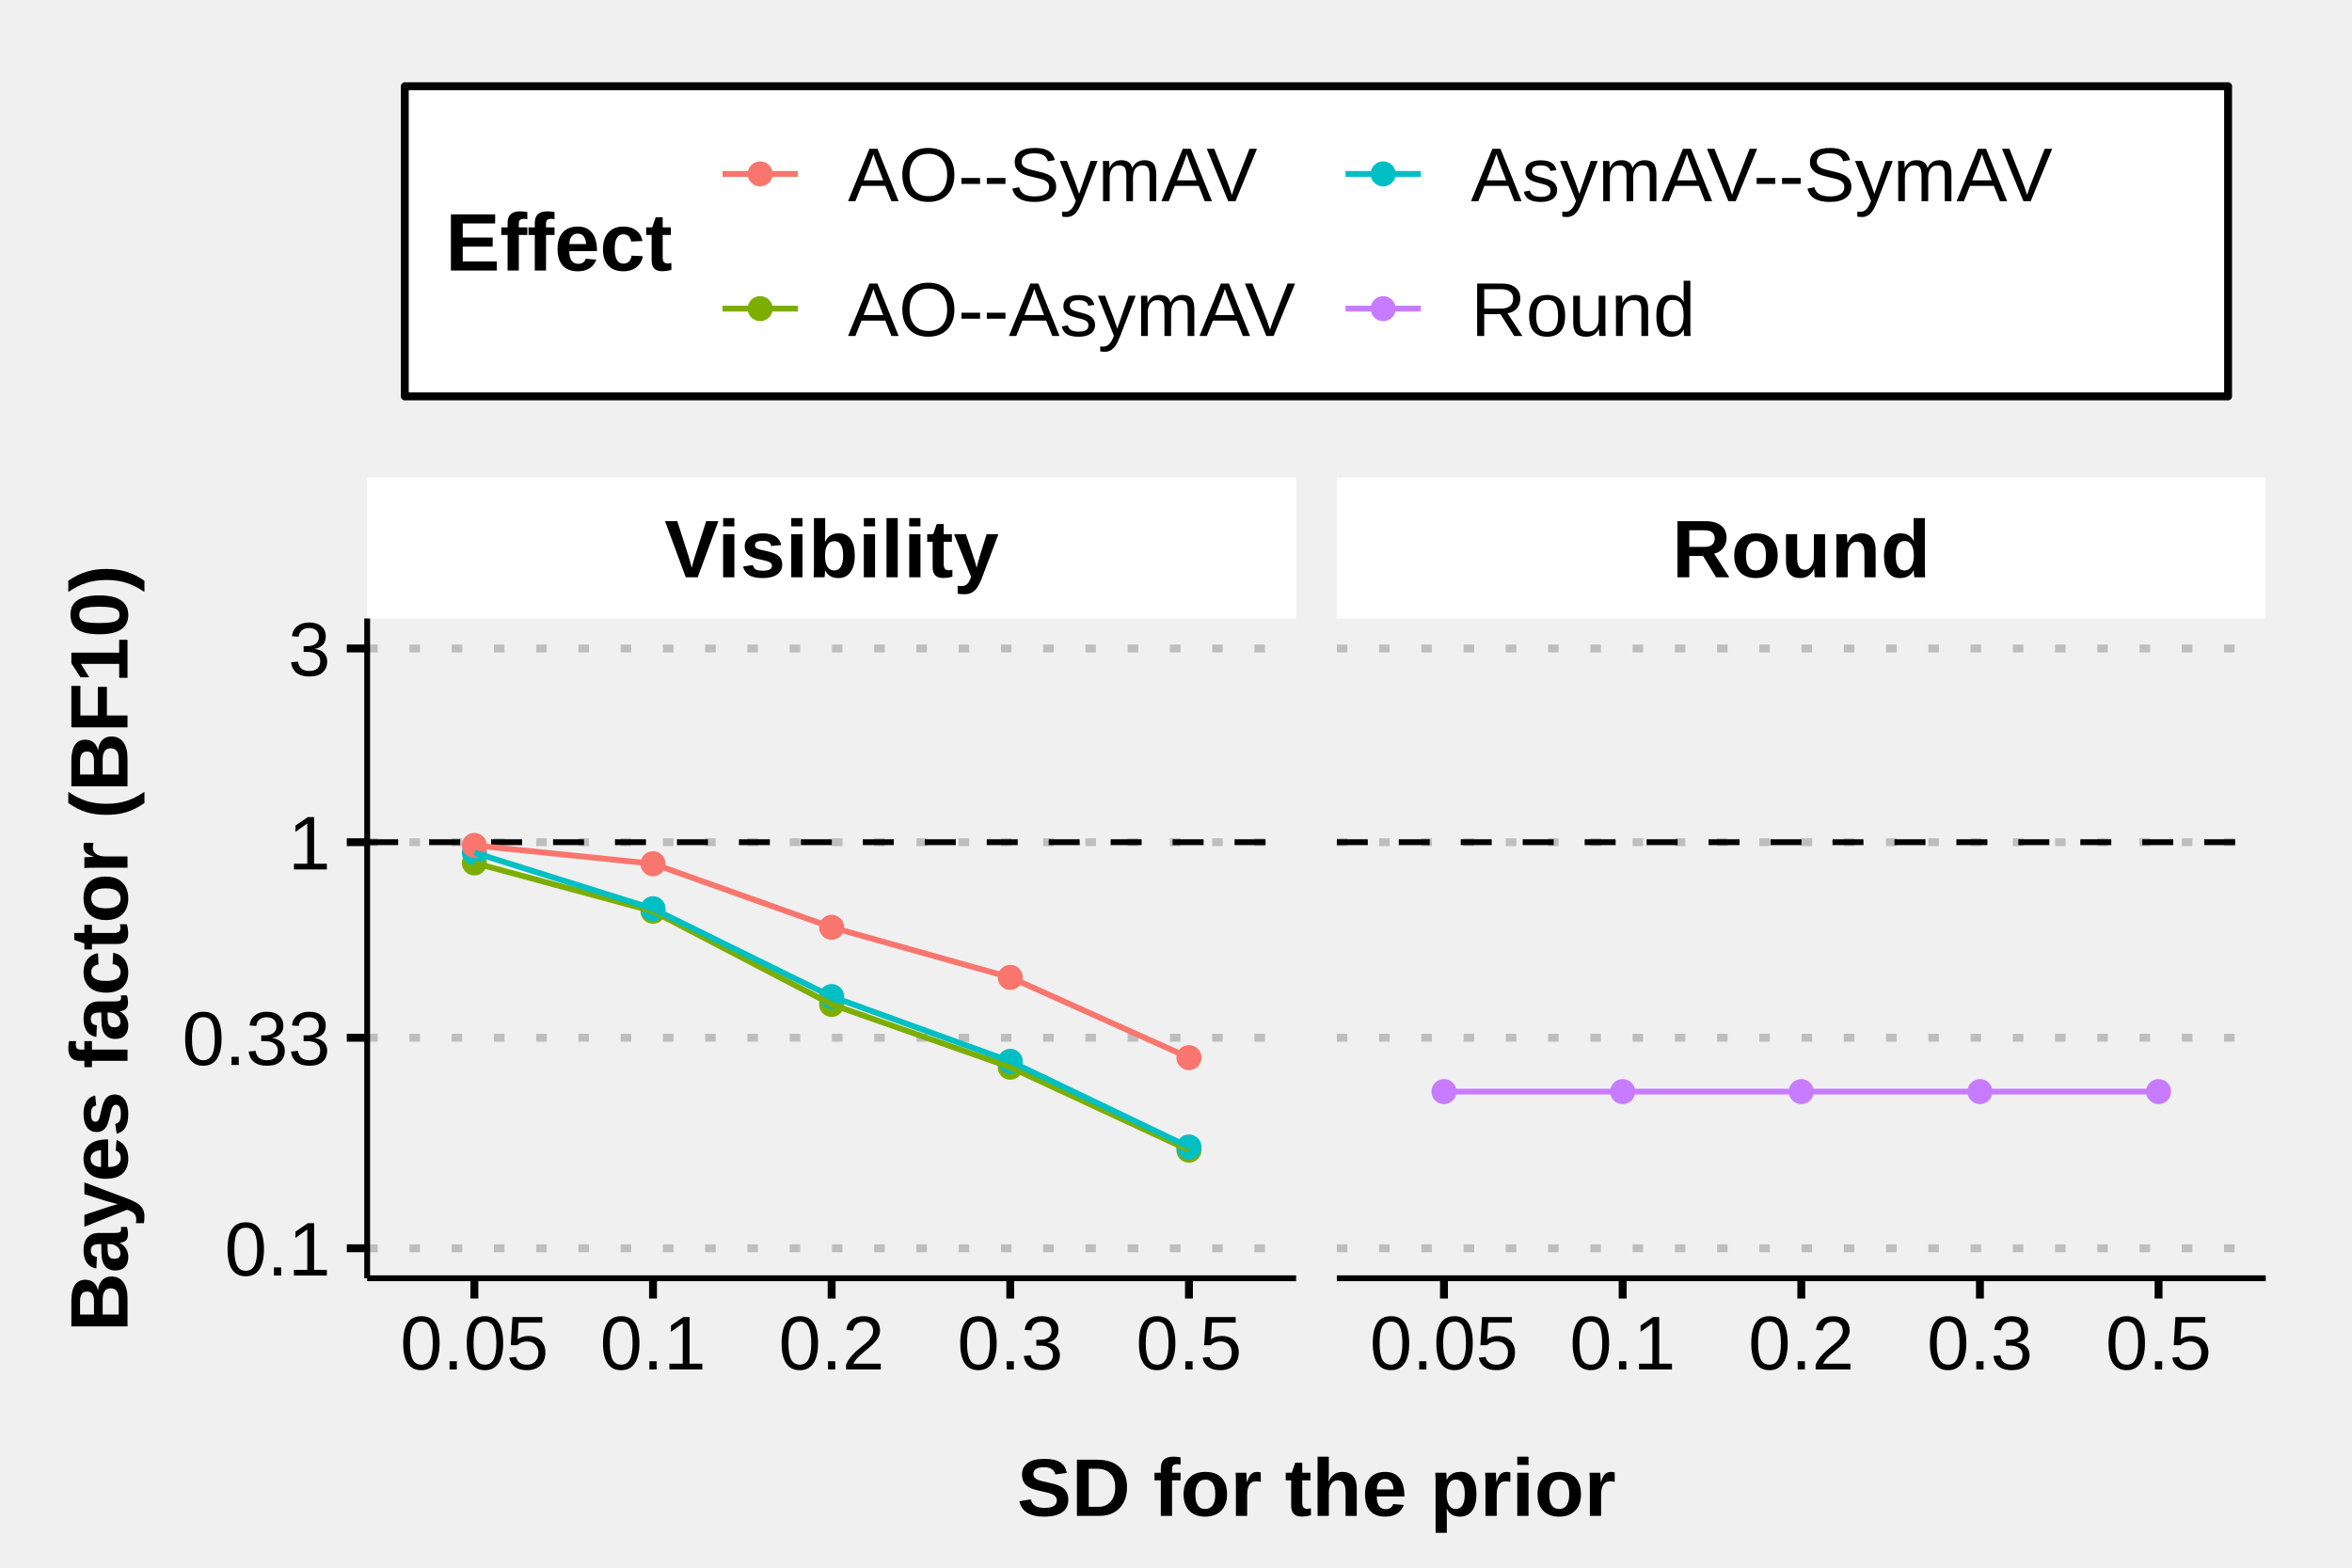
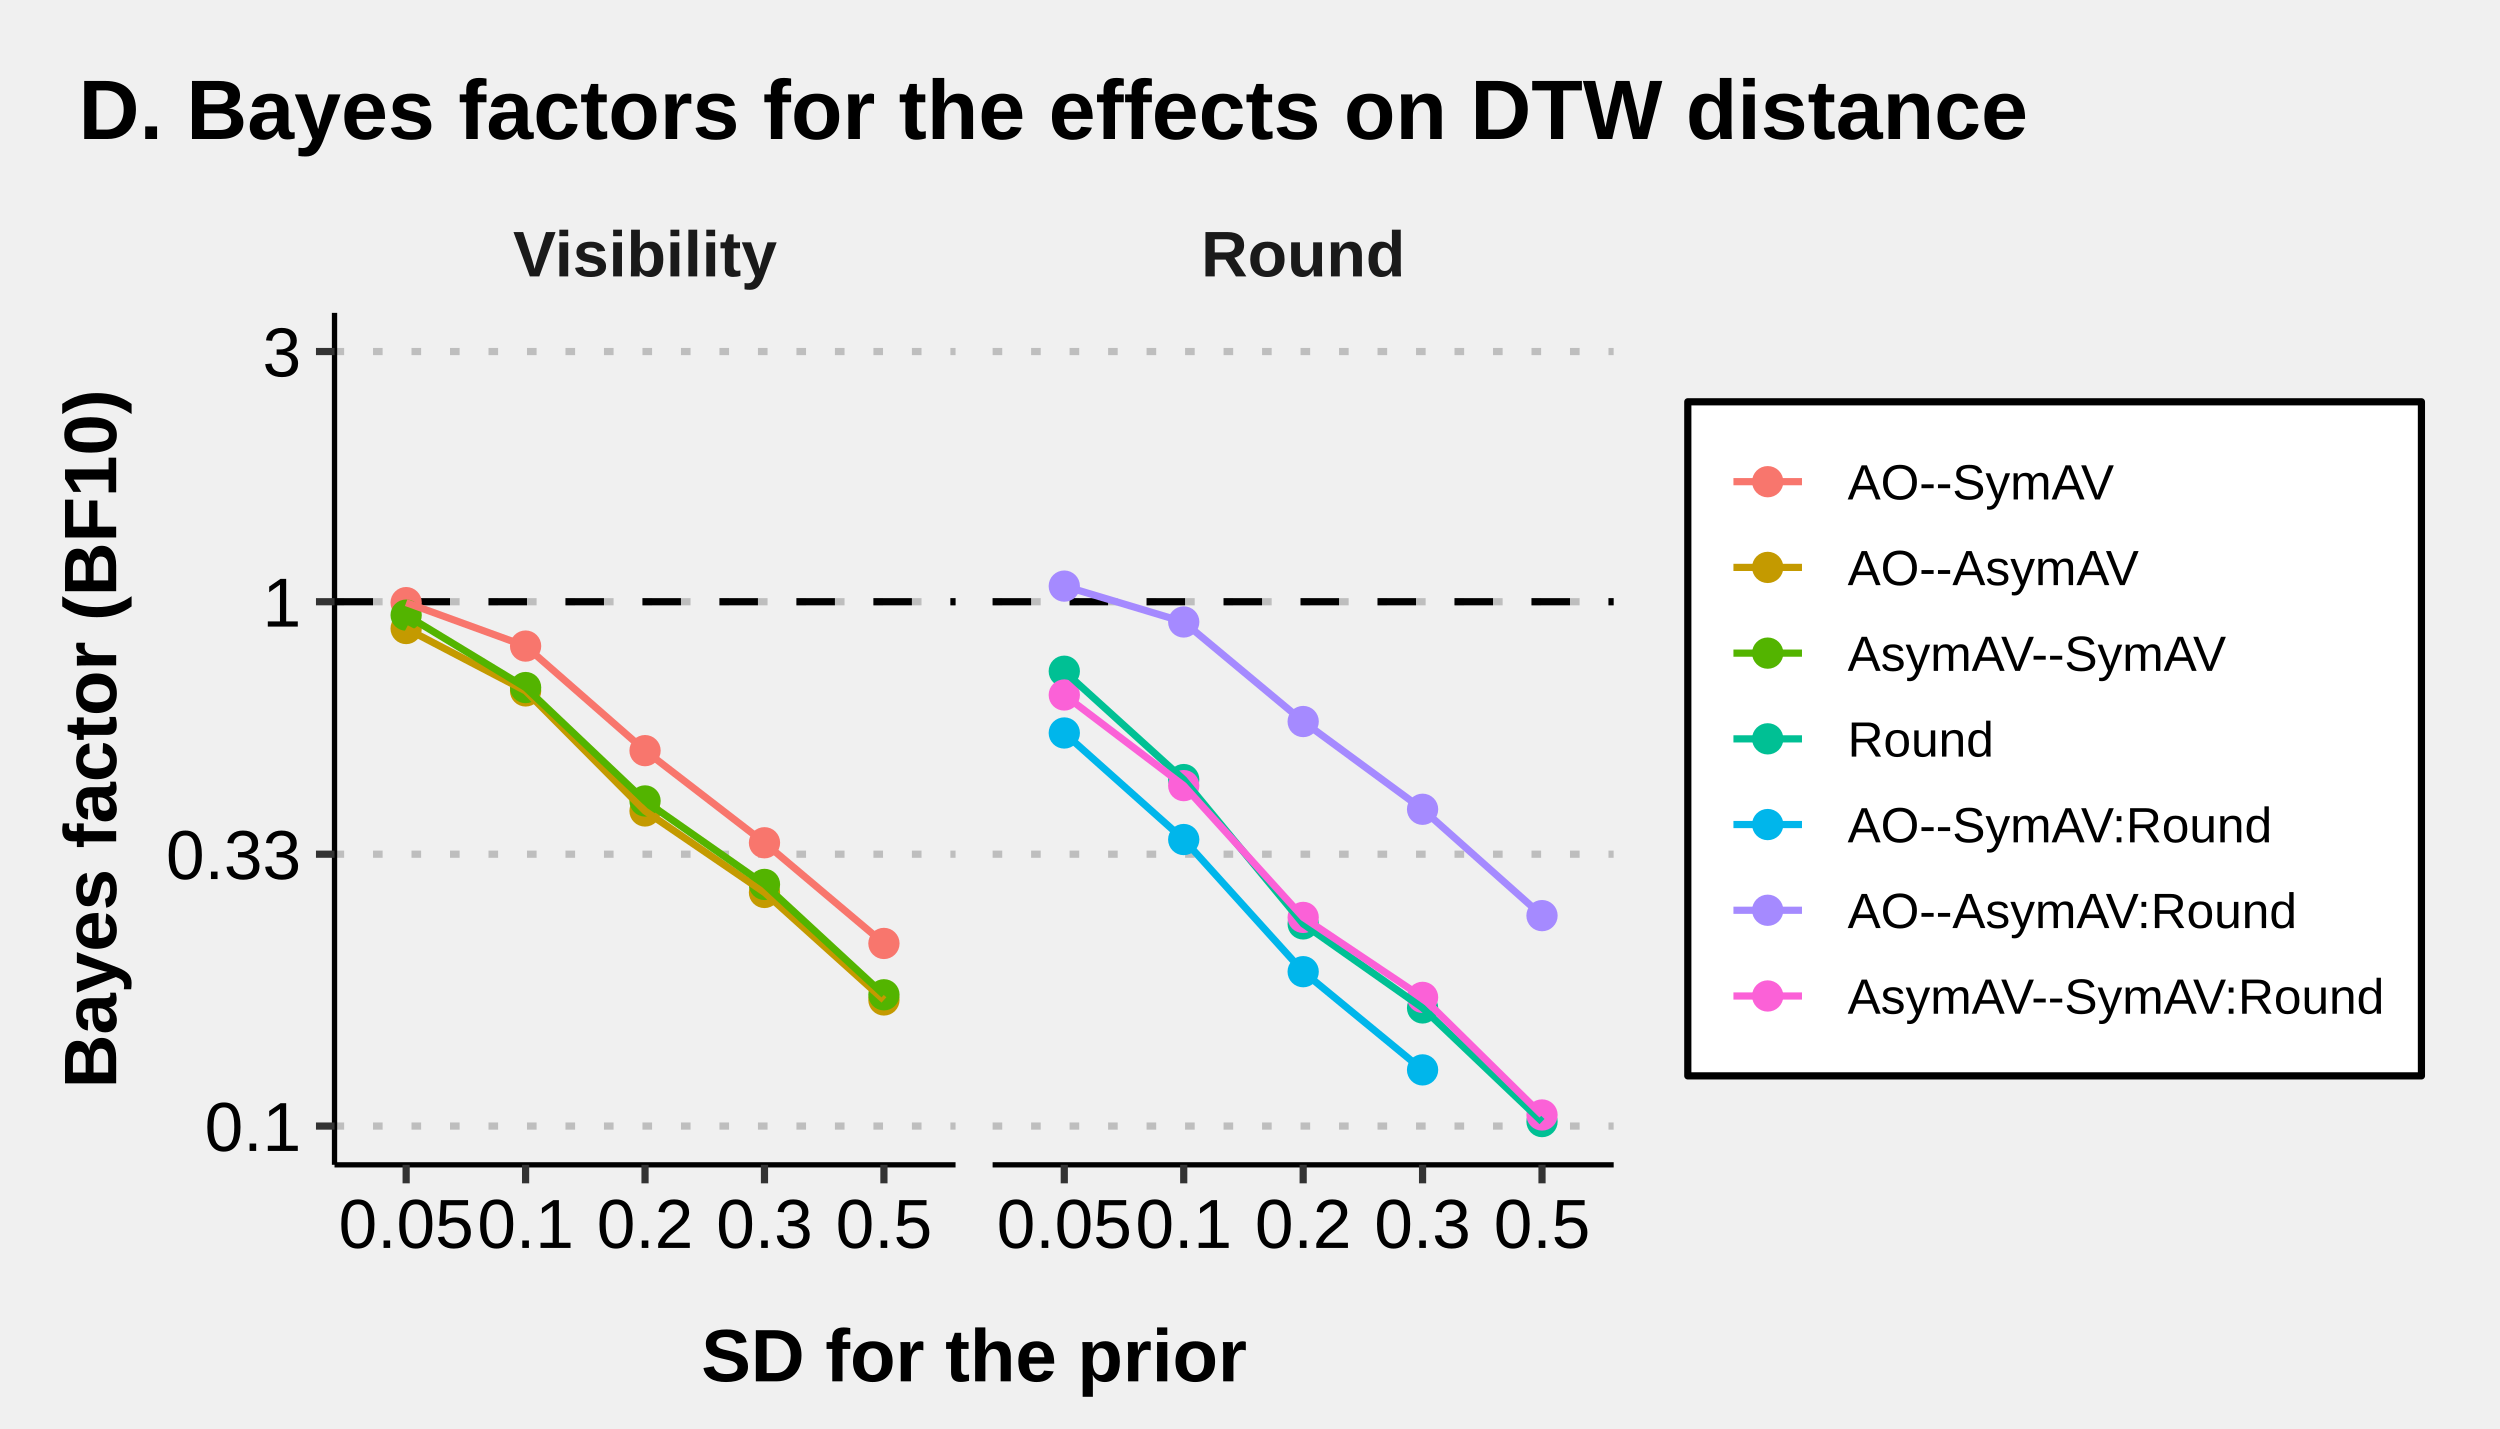
- <svg xmlns="http://www.w3.org/2000/svg" width="432.00pt" height="288.00pt" viewBox="0 0 432.00 288.00">
+ <svg xmlns="http://www.w3.org/2000/svg" width="504.00pt" height="288.00pt" viewBox="0 0 504.00 288.00">
  <g class="svglite">
    <defs>
      <style type="text/css">
    .svglite line, .svglite polyline, .svglite polygon, .svglite path, .svglite rect, .svglite circle {
      fill: none;
      stroke: #000000;
      stroke-linecap: round;
      stroke-linejoin: round;
      stroke-miterlimit: 10.00;
    }
    .svglite text {
      white-space: pre;
    }
    .svglite g.glyphgroup path {
      fill: inherit;
      stroke: none;
    }
  </style>
    </defs>
    <rect width="100%" height="100%" style="stroke: none; fill: none;" />
    <defs>
-       <clipPath id="cpMC4wMHw0MzIuMDB8MC4wMHwyODguMDA=">
-         <rect x="0.00" y="0.00" width="432.00" height="288.00" />
+       <clipPath id="cpMC4wMHw1MDQuMDB8MC4wMHwyODguMDA=">
+         <rect x="0.00" y="0.00" width="504.00" height="288.00" />
      </clipPath>
    </defs>
-     <g clip-path="url(#cpMC4wMHw0MzIuMDB8MC4wMHwyODguMDA=)">
+     <g clip-path="url(#cpMC4wMHw1MDQuMDB8MC4wMHwyODguMDA=)">
</g>
    <defs>
-       <clipPath id="cpNjcuNDR8MjM4LjA2fDExMy42MnwyMzQuODM=">
-         <rect x="67.44" y="113.62" width="170.62" height="121.21" />
+       <clipPath id="cpNjcuNDR8MTkyLjY0fDYzLjA3fDIzNC44Mw==">
+         <rect x="67.44" y="63.07" width="125.20" height="171.76" />
      </clipPath>
    </defs>
-     <g clip-path="url(#cpNjcuNDR8MjM4LjA2fDExMy42MnwyMzQuODM=)">
-       <polyline points="67.44,229.32 238.06,229.32 " style="stroke-width: 1.45; stroke: #BEBEBE; stroke-dasharray: 1.94,5.82; stroke-linecap: butt;" />
-       <polyline points="67.44,190.64 238.06,190.64 " style="stroke-width: 1.45; stroke: #BEBEBE; stroke-dasharray: 1.94,5.82; stroke-linecap: butt;" />
-       <polyline points="67.44,154.72 238.06,154.72 " style="stroke-width: 1.45; stroke: #BEBEBE; stroke-dasharray: 1.94,5.82; stroke-linecap: butt;" />
-       <polyline points="67.44,119.13 238.06,119.13 " style="stroke-width: 1.45; stroke: #BEBEBE; stroke-dasharray: 1.94,5.82; stroke-linecap: butt;" />
-       <line x1="67.44" y1="154.72" x2="238.06" y2="154.72" style="stroke-width: 1.07; stroke-dasharray: 5.69,5.69; stroke-linecap: butt;" />
-       <circle cx="87.13" cy="158.53" r="1.95" style="stroke-width: 0.71; stroke: #7CAE00; fill: #7CAE00;" />
-       <circle cx="87.13" cy="156.64" r="1.95" style="stroke-width: 0.71; stroke: #00BFC4; fill: #00BFC4;" />
-       <circle cx="119.94" cy="167.40" r="1.95" style="stroke-width: 0.71; stroke: #7CAE00; fill: #7CAE00;" />
-       <circle cx="119.94" cy="166.94" r="1.95" style="stroke-width: 0.71; stroke: #00BFC4; fill: #00BFC4;" />
-       <circle cx="152.75" cy="184.52" r="1.95" style="stroke-width: 0.71; stroke: #7CAE00; fill: #7CAE00;" />
-       <circle cx="152.75" cy="183.08" r="1.95" style="stroke-width: 0.71; stroke: #00BFC4; fill: #00BFC4;" />
-       <circle cx="185.56" cy="196.06" r="1.95" style="stroke-width: 0.71; stroke: #7CAE00; fill: #7CAE00;" />
-       <circle cx="185.56" cy="194.98" r="1.95" style="stroke-width: 0.71; stroke: #00BFC4; fill: #00BFC4;" />
-       <circle cx="218.38" cy="211.30" r="1.95" style="stroke-width: 0.71; stroke: #7CAE00; fill: #7CAE00;" />
-       <circle cx="218.38" cy="210.72" r="1.95" style="stroke-width: 0.71; stroke: #00BFC4; fill: #00BFC4;" />
-       <circle cx="87.13" cy="155.31" r="1.95" style="stroke-width: 0.71; stroke: #F8766D; fill: #F8766D;" />
-       <circle cx="119.94" cy="158.68" r="1.95" style="stroke-width: 0.71; stroke: #F8766D; fill: #F8766D;" />
-       <circle cx="152.75" cy="170.36" r="1.95" style="stroke-width: 0.71; stroke: #F8766D; fill: #F8766D;" />
-       <circle cx="185.56" cy="179.56" r="1.95" style="stroke-width: 0.71; stroke: #F8766D; fill: #F8766D;" />
-       <circle cx="218.38" cy="194.30" r="1.95" style="stroke-width: 0.71; stroke: #F8766D; fill: #F8766D;" />
-       <polyline points="87.13,155.31 119.94,158.68 152.75,170.36 185.56,179.56 218.38,194.30 " style="stroke-width: 1.07; stroke: #F8766D; stroke-linecap: butt;" />
-       <polyline points="87.13,158.53 119.94,167.40 152.75,184.52 185.56,196.06 218.38,211.30 " style="stroke-width: 1.07; stroke: #7CAE00; stroke-linecap: butt;" />
-       <polyline points="87.13,156.64 119.94,166.94 152.75,183.08 185.56,194.98 218.38,210.72 " style="stroke-width: 1.07; stroke: #00BFC4; stroke-linecap: butt;" />
+     <g clip-path="url(#cpNjcuNDR8MTkyLjY0fDYzLjA3fDIzNC44Mw==)">
+       <polyline points="67.44,227.02 192.64,227.02 " style="stroke-width: 1.45; stroke: #BEBEBE; stroke-dasharray: 1.94,5.82; stroke-linecap: butt;" />
+       <polyline points="67.44,172.21 192.64,172.21 " style="stroke-width: 1.45; stroke: #BEBEBE; stroke-dasharray: 1.94,5.82; stroke-linecap: butt;" />
+       <polyline points="67.44,121.31 192.64,121.31 " style="stroke-width: 1.45; stroke: #BEBEBE; stroke-dasharray: 1.94,5.82; stroke-linecap: butt;" />
+       <polyline points="67.44,70.87 192.64,70.87 " style="stroke-width: 1.45; stroke: #BEBEBE; stroke-dasharray: 1.94,5.82; stroke-linecap: butt;" />
+       <line x1="67.44" y1="121.31" x2="192.64" y2="121.31" style="stroke-width: 1.45; stroke-dasharray: 7.76,7.76; stroke-linecap: butt;" />
+       <circle cx="81.88" cy="121.49" r="2.67" style="stroke-width: 0.97; stroke: #F8766D; fill: #F8766D;" />
+       <circle cx="105.96" cy="130.25" r="2.67" style="stroke-width: 0.97; stroke: #F8766D; fill: #F8766D;" />
+       <circle cx="130.04" cy="151.33" r="2.67" style="stroke-width: 0.97; stroke: #F8766D; fill: #F8766D;" />
+       <circle cx="154.12" cy="169.90" r="2.67" style="stroke-width: 0.97; stroke: #F8766D; fill: #F8766D;" />
+       <circle cx="178.20" cy="190.20" r="2.67" style="stroke-width: 0.97; stroke: #F8766D; fill: #F8766D;" />
+       <circle cx="81.88" cy="126.71" r="2.67" style="stroke-width: 0.97; stroke: #C49A00; fill: #C49A00;" />
+       <circle cx="105.96" cy="139.29" r="2.67" style="stroke-width: 0.97; stroke: #C49A00; fill: #C49A00;" />
+       <circle cx="130.04" cy="163.49" r="2.67" style="stroke-width: 0.97; stroke: #C49A00; fill: #C49A00;" />
+       <circle cx="154.12" cy="179.92" r="2.67" style="stroke-width: 0.97; stroke: #C49A00; fill: #C49A00;" />
+       <circle cx="178.20" cy="201.59" r="2.67" style="stroke-width: 0.97; stroke: #C49A00; fill: #C49A00;" />
+       <circle cx="81.88" cy="124.01" r="2.67" style="stroke-width: 0.97; stroke: #53B400; fill: #53B400;" />
+       <circle cx="105.96" cy="138.61" r="2.67" style="stroke-width: 0.97; stroke: #53B400; fill: #53B400;" />
+       <circle cx="130.04" cy="161.47" r="2.67" style="stroke-width: 0.97; stroke: #53B400; fill: #53B400;" />
+       <circle cx="154.12" cy="178.30" r="2.67" style="stroke-width: 0.97; stroke: #53B400; fill: #53B400;" />
+       <circle cx="178.20" cy="200.55" r="2.67" style="stroke-width: 0.97; stroke: #53B400; fill: #53B400;" />
+       <polyline points="81.88,121.49 105.96,130.25 130.04,151.33 154.12,169.90 178.20,190.20 " style="stroke-width: 1.45; stroke: #F8766D; stroke-linecap: butt;" />
+       <polyline points="81.88,126.71 105.96,139.29 130.04,163.49 154.12,179.92 178.20,201.59 " style="stroke-width: 1.45; stroke: #C49A00; stroke-linecap: butt;" />
+       <polyline points="81.88,124.01 105.96,138.61 130.04,161.47 154.12,178.30 178.20,200.55 " style="stroke-width: 1.45; stroke: #53B400; stroke-linecap: butt;" />
    </g>
-     <g clip-path="url(#cpMC4wMHw0MzIuMDB8MC4wMHwyODguMDA=)">
+     <g clip-path="url(#cpMC4wMHw1MDQuMDB8MC4wMHwyODguMDA=)">
</g>
    <defs>
-       <clipPath id="cpMjQ1LjU0fDQxNi4xNnwxMTMuNjJ8MjM0Ljgz">
-         <rect x="245.54" y="113.62" width="170.62" height="121.21" />
+       <clipPath id="cpMjAwLjExfDMyNS4zMnw2My4wN3wyMzQuODM=">
+         <rect x="200.11" y="63.07" width="125.20" height="171.76" />
      </clipPath>
    </defs>
-     <g clip-path="url(#cpMjQ1LjU0fDQxNi4xNnwxMTMuNjJ8MjM0Ljgz)">
-       <polyline points="245.54,229.32 416.16,229.32 " style="stroke-width: 1.45; stroke: #BEBEBE; stroke-dasharray: 1.94,5.82; stroke-linecap: butt;" />
-       <polyline points="245.54,190.64 416.16,190.64 " style="stroke-width: 1.45; stroke: #BEBEBE; stroke-dasharray: 1.94,5.82; stroke-linecap: butt;" />
-       <polyline points="245.54,154.72 416.16,154.72 " style="stroke-width: 1.45; stroke: #BEBEBE; stroke-dasharray: 1.94,5.82; stroke-linecap: butt;" />
-       <polyline points="245.54,119.13 416.16,119.13 " style="stroke-width: 1.45; stroke: #BEBEBE; stroke-dasharray: 1.94,5.82; stroke-linecap: butt;" />
-       <line x1="245.54" y1="154.72" x2="416.16" y2="154.72" style="stroke-width: 1.07; stroke-dasharray: 5.69,5.69; stroke-linecap: butt;" />
-       <circle cx="265.22" cy="200.54" r="1.95" style="stroke-width: 0.71; stroke: #C77CFF; fill: #C77CFF;" />
-       <circle cx="298.04" cy="200.54" r="1.95" style="stroke-width: 0.71; stroke: #C77CFF; fill: #C77CFF;" />
-       <circle cx="330.85" cy="200.54" r="1.95" style="stroke-width: 0.71; stroke: #C77CFF; fill: #C77CFF;" />
-       <circle cx="363.66" cy="200.54" r="1.95" style="stroke-width: 0.71; stroke: #C77CFF; fill: #C77CFF;" />
-       <circle cx="396.47" cy="200.54" r="1.95" style="stroke-width: 0.71; stroke: #C77CFF; fill: #C77CFF;" />
-       <polyline points="265.22,200.54 298.04,200.54 330.85,200.54 363.66,200.54 396.47,200.54 " style="stroke-width: 1.07; stroke: #C77CFF; stroke-linecap: butt;" />
+     <g clip-path="url(#cpMjAwLjExfDMyNS4zMnw2My4wN3wyMzQuODM=)">
+       <polyline points="200.11,227.02 325.32,227.02 " style="stroke-width: 1.45; stroke: #BEBEBE; stroke-dasharray: 1.94,5.82; stroke-linecap: butt;" />
+       <polyline points="200.11,172.21 325.32,172.21 " style="stroke-width: 1.45; stroke: #BEBEBE; stroke-dasharray: 1.94,5.82; stroke-linecap: butt;" />
+       <polyline points="200.11,121.31 325.32,121.31 " style="stroke-width: 1.45; stroke: #BEBEBE; stroke-dasharray: 1.94,5.82; stroke-linecap: butt;" />
+       <polyline points="200.11,70.87 325.32,70.87 " style="stroke-width: 1.45; stroke: #BEBEBE; stroke-dasharray: 1.94,5.82; stroke-linecap: butt;" />
+       <line x1="200.11" y1="121.31" x2="325.32" y2="121.31" style="stroke-width: 1.45; stroke-dasharray: 7.76,7.76; stroke-linecap: butt;" />
+       <circle cx="214.56" cy="135.32" r="2.67" style="stroke-width: 0.97; stroke: #00C094; fill: #00C094;" />
+       <circle cx="238.64" cy="157.16" r="2.67" style="stroke-width: 0.97; stroke: #00C094; fill: #00C094;" />
+       <circle cx="262.72" cy="186.26" r="2.67" style="stroke-width: 0.97; stroke: #00C094; fill: #00C094;" />
+       <circle cx="286.79" cy="203.20" r="2.67" style="stroke-width: 0.97; stroke: #00C094; fill: #00C094;" />
+       <circle cx="310.87" cy="226.11" r="2.67" style="stroke-width: 0.97; stroke: #00C094; fill: #00C094;" />
+       <circle cx="214.56" cy="147.77" r="2.67" style="stroke-width: 0.97; stroke: #00B6EB; fill: #00B6EB;" />
+       <circle cx="238.64" cy="169.25" r="2.67" style="stroke-width: 0.97; stroke: #00B6EB; fill: #00B6EB;" />
+       <circle cx="262.72" cy="195.89" r="2.67" style="stroke-width: 0.97; stroke: #00B6EB; fill: #00B6EB;" />
+       <circle cx="286.79" cy="215.69" r="2.67" style="stroke-width: 0.97; stroke: #00B6EB; fill: #00B6EB;" />
+       <circle cx="214.56" cy="118.16" r="2.67" style="stroke-width: 0.97; stroke: #A58AFF; fill: #A58AFF;" />
+       <circle cx="238.64" cy="125.39" r="2.67" style="stroke-width: 0.97; stroke: #A58AFF; fill: #A58AFF;" />
+       <circle cx="262.72" cy="145.46" r="2.67" style="stroke-width: 0.97; stroke: #A58AFF; fill: #A58AFF;" />
+       <circle cx="286.79" cy="163.15" r="2.67" style="stroke-width: 0.97; stroke: #A58AFF; fill: #A58AFF;" />
+       <circle cx="310.87" cy="184.59" r="2.67" style="stroke-width: 0.97; stroke: #A58AFF; fill: #A58AFF;" />
+       <circle cx="214.56" cy="140.11" r="2.67" style="stroke-width: 0.97; stroke: #FB61D7; fill: #FB61D7;" />
+       <circle cx="238.64" cy="158.38" r="2.67" style="stroke-width: 0.97; stroke: #FB61D7; fill: #FB61D7;" />
+       <circle cx="262.72" cy="184.95" r="2.67" style="stroke-width: 0.97; stroke: #FB61D7; fill: #FB61D7;" />
+       <circle cx="286.79" cy="201.07" r="2.67" style="stroke-width: 0.97; stroke: #FB61D7; fill: #FB61D7;" />
+       <circle cx="310.87" cy="224.78" r="2.67" style="stroke-width: 0.97; stroke: #FB61D7; fill: #FB61D7;" />
+       <polyline points="214.56,135.32 238.64,157.16 262.72,186.26 286.79,203.20 310.87,226.11 " style="stroke-width: 1.45; stroke: #00C094; stroke-linecap: butt;" />
+       <polyline points="214.56,147.77 238.64,169.25 262.72,195.89 286.79,215.69 " style="stroke-width: 1.45; stroke: #00B6EB; stroke-linecap: butt;" />
+       <polyline points="214.56,118.16 238.64,125.39 262.72,145.46 286.79,163.15 310.87,184.59 " style="stroke-width: 1.45; stroke: #A58AFF; stroke-linecap: butt;" />
+       <polyline points="214.56,140.11 238.64,158.38 262.72,184.95 286.79,201.07 310.87,224.78 " style="stroke-width: 1.45; stroke: #FB61D7; stroke-linecap: butt;" />
    </g>
-     <g clip-path="url(#cpMC4wMHw0MzIuMDB8MC4wMHwyODguMDA=)">
+     <g clip-path="url(#cpMC4wMHw1MDQuMDB8MC4wMHwyODguMDA=)">
</g>
    <defs>
-       <clipPath id="cpNjcuNDR8MjM4LjA2fDg3Ljc2fDExMy42Mg==">
-         <rect x="67.44" y="87.76" width="170.62" height="25.86" />
+       <clipPath id="cpNjcuNDR8MTkyLjY0fDM5LjA3fDYzLjA3">
+         <rect x="67.44" y="39.07" width="125.20" height="24.00" />
      </clipPath>
    </defs>
-     <g clip-path="url(#cpNjcuNDR8MjM4LjA2fDg3Ljc2fDExMy42Mg==)">
-       <rect x="67.44" y="87.76" width="170.62" height="25.86" style="stroke-width: 1.45; stroke: none; fill: #FFFFFF;" />
-       <text x="152.75" y="106.06" text-anchor="middle" style="font-size: 15.00px; font-weight: bold; font-family: &quot;Arial&quot;;" textLength="61.44px" lengthAdjust="spacingAndGlyphs">Visibility</text>
+     <g clip-path="url(#cpNjcuNDR8MTkyLjY0fDM5LjA3fDYzLjA3)">
+       <text x="130.04" y="55.72" text-anchor="middle" style="font-size: 13.00px; font-weight: bold;fill: #1A1A1A; font-family: &quot;Arial&quot;;" textLength="53.22px" lengthAdjust="spacingAndGlyphs">Visibility</text>
    </g>
-     <g clip-path="url(#cpMC4wMHw0MzIuMDB8MC4wMHwyODguMDA=)">
+     <g clip-path="url(#cpMC4wMHw1MDQuMDB8MC4wMHwyODguMDA=)">
</g>
    <defs>
-       <clipPath id="cpMjQ1LjU0fDQxNi4xNnw4Ny43NnwxMTMuNjI=">
-         <rect x="245.54" y="87.76" width="170.62" height="25.86" />
+       <clipPath id="cpMjAwLjExfDMyNS4zMnwzOS4wN3w2My4wNw==">
+         <rect x="200.11" y="39.07" width="125.20" height="24.00" />
      </clipPath>
    </defs>
-     <g clip-path="url(#cpMjQ1LjU0fDQxNi4xNnw4Ny43NnwxMTMuNjI=)">
-       <rect x="245.54" y="87.76" width="170.62" height="25.86" style="stroke-width: 1.45; stroke: none; fill: #FFFFFF;" />
-       <text x="330.85" y="106.06" text-anchor="middle" style="font-size: 15.00px; font-weight: bold; font-family: &quot;Arial&quot;;" textLength="47.45px" lengthAdjust="spacingAndGlyphs">Round</text>
+     <g clip-path="url(#cpMjAwLjExfDMyNS4zMnwzOS4wN3w2My4wNw==)">
+       <text x="262.72" y="55.72" text-anchor="middle" style="font-size: 13.00px; font-weight: bold;fill: #1A1A1A; font-family: &quot;Arial&quot;;" textLength="41.14px" lengthAdjust="spacingAndGlyphs">Round</text>
    </g>
-     <g clip-path="url(#cpMC4wMHw0MzIuMDB8MC4wMHwyODguMDA=)">
-       <polyline points="67.44,234.83 238.06,234.83 " style="stroke-width: 1.07; stroke-linecap: butt;" />
-       <polyline points="87.13,238.56 87.13,234.83 " style="stroke-width: 1.45; stroke-linecap: butt;" />
-       <polyline points="119.94,238.56 119.94,234.83 " style="stroke-width: 1.45; stroke-linecap: butt;" />
-       <polyline points="152.75,238.56 152.75,234.83 " style="stroke-width: 1.45; stroke-linecap: butt;" />
-       <polyline points="185.56,238.56 185.56,234.83 " style="stroke-width: 1.45; stroke-linecap: butt;" />
-       <polyline points="218.38,238.56 218.38,234.83 " style="stroke-width: 1.45; stroke-linecap: butt;" />
-       <text x="87.13" y="251.58" text-anchor="middle" style="font-size: 14.00px; font-family: &quot;Arial&quot;;" textLength="27.23px" lengthAdjust="spacingAndGlyphs">0.05</text>
-       <text x="119.94" y="251.58" text-anchor="middle" style="font-size: 14.00px; font-family: &quot;Arial&quot;;" textLength="19.45px" lengthAdjust="spacingAndGlyphs">0.1</text>
-       <text x="152.75" y="251.58" text-anchor="middle" style="font-size: 14.00px; font-family: &quot;Arial&quot;;" textLength="19.45px" lengthAdjust="spacingAndGlyphs">0.2</text>
-       <text x="185.56" y="251.58" text-anchor="middle" style="font-size: 14.00px; font-family: &quot;Arial&quot;;" textLength="19.45px" lengthAdjust="spacingAndGlyphs">0.3</text>
-       <text x="218.38" y="251.58" text-anchor="middle" style="font-size: 14.00px; font-family: &quot;Arial&quot;;" textLength="19.45px" lengthAdjust="spacingAndGlyphs">0.5</text>
-       <polyline points="245.54,234.83 416.16,234.83 " style="stroke-width: 1.07; stroke-linecap: butt;" />
-       <polyline points="265.22,238.56 265.22,234.83 " style="stroke-width: 1.45; stroke-linecap: butt;" />
-       <polyline points="298.04,238.56 298.04,234.83 " style="stroke-width: 1.45; stroke-linecap: butt;" />
-       <polyline points="330.85,238.56 330.85,234.83 " style="stroke-width: 1.45; stroke-linecap: butt;" />
-       <polyline points="363.66,238.56 363.66,234.83 " style="stroke-width: 1.45; stroke-linecap: butt;" />
-       <polyline points="396.47,238.56 396.47,234.83 " style="stroke-width: 1.45; stroke-linecap: butt;" />
-       <text x="265.22" y="251.58" text-anchor="middle" style="font-size: 14.00px; font-family: &quot;Arial&quot;;" textLength="27.23px" lengthAdjust="spacingAndGlyphs">0.05</text>
-       <text x="298.04" y="251.58" text-anchor="middle" style="font-size: 14.00px; font-family: &quot;Arial&quot;;" textLength="19.45px" lengthAdjust="spacingAndGlyphs">0.1</text>
-       <text x="330.85" y="251.58" text-anchor="middle" style="font-size: 14.00px; font-family: &quot;Arial&quot;;" textLength="19.45px" lengthAdjust="spacingAndGlyphs">0.2</text>
-       <text x="363.66" y="251.58" text-anchor="middle" style="font-size: 14.00px; font-family: &quot;Arial&quot;;" textLength="19.45px" lengthAdjust="spacingAndGlyphs">0.3</text>
-       <text x="396.47" y="251.58" text-anchor="middle" style="font-size: 14.00px; font-family: &quot;Arial&quot;;" textLength="19.45px" lengthAdjust="spacingAndGlyphs">0.5</text>
-       <polyline points="67.44,234.83 67.44,113.62 " style="stroke-width: 1.07; stroke-linecap: butt;" />
-       <text x="60.71" y="234.33" text-anchor="end" style="font-size: 14.00px; font-family: &quot;Arial&quot;;" textLength="19.45px" lengthAdjust="spacingAndGlyphs">0.1</text>
-       <text x="60.71" y="195.65" text-anchor="end" style="font-size: 14.00px; font-family: &quot;Arial&quot;;" textLength="27.23px" lengthAdjust="spacingAndGlyphs">0.33</text>
-       <text x="60.71" y="159.73" text-anchor="end" style="font-size: 14.00px; font-family: &quot;Arial&quot;;" textLength="7.78px" lengthAdjust="spacingAndGlyphs">1</text>
-       <text x="60.71" y="124.14" text-anchor="end" style="font-size: 14.00px; font-family: &quot;Arial&quot;;" textLength="7.78px" lengthAdjust="spacingAndGlyphs">3</text>
-       <polyline points="63.70,229.32 67.44,229.32 " style="stroke-width: 1.45; stroke-linecap: butt;" />
-       <polyline points="63.70,190.64 67.44,190.64 " style="stroke-width: 1.45; stroke-linecap: butt;" />
-       <polyline points="63.70,154.72 67.44,154.72 " style="stroke-width: 1.45; stroke-linecap: butt;" />
-       <polyline points="63.70,119.13 67.44,119.13 " style="stroke-width: 1.45; stroke-linecap: butt;" />
-       <text x="241.80" y="278.48" text-anchor="middle" style="font-size: 15.00px; font-weight: bold; font-family: &quot;Arial&quot;;" textLength="110.02px" lengthAdjust="spacingAndGlyphs">SD for the prior</text>
-       <text transform="translate(23.42,174.22) rotate(-90)" text-anchor="middle" style="font-size: 15.00px; font-weight: bold; font-family: &quot;Arial&quot;;" textLength="140.91px" lengthAdjust="spacingAndGlyphs">Bayes factor (BF10)</text>
-       <rect x="74.35" y="15.84" width="334.89" height="56.98" style="stroke-width: 1.45; fill: #FFFFFF;" />
-       <text x="81.82" y="49.70" style="font-size: 15.00px; font-weight: bold; font-family: &quot;Arial&quot;;" textLength="41.69px" lengthAdjust="spacingAndGlyphs">Effect</text>
-       <rect x="130.98" y="23.31" width="17.28" height="17.28" style="stroke-width: 1.45; stroke: none; fill: #FFFFFF;" />
-       <circle cx="139.62" cy="31.95" r="1.95" style="stroke-width: 0.71; stroke: #F8766D; fill: #F8766D;" />
-       <line x1="132.71" y1="31.95" x2="146.54" y2="31.95" style="stroke-width: 1.07; stroke: #F8766D; stroke-linecap: butt;" />
-       <rect x="130.98" y="48.06" width="17.28" height="17.28" style="stroke-width: 1.45; stroke: none; fill: #FFFFFF;" />
-       <circle cx="139.62" cy="56.70" r="1.95" style="stroke-width: 0.71; stroke: #7CAE00; fill: #7CAE00;" />
-       <line x1="132.71" y1="56.70" x2="146.54" y2="56.70" style="stroke-width: 1.07; stroke: #7CAE00; stroke-linecap: butt;" />
-       <rect x="245.41" y="23.31" width="17.28" height="17.28" style="stroke-width: 1.45; stroke: none; fill: #FFFFFF;" />
-       <circle cx="254.05" cy="31.95" r="1.95" style="stroke-width: 0.71; stroke: #00BFC4; fill: #00BFC4;" />
-       <line x1="247.14" y1="31.95" x2="260.96" y2="31.95" style="stroke-width: 1.07; stroke: #00BFC4; stroke-linecap: butt;" />
-       <rect x="245.41" y="48.06" width="17.28" height="17.28" style="stroke-width: 1.45; stroke: none; fill: #FFFFFF;" />
-       <circle cx="254.05" cy="56.70" r="1.95" style="stroke-width: 0.71; stroke: #C77CFF; fill: #C77CFF;" />
-       <line x1="247.14" y1="56.70" x2="260.96" y2="56.70" style="stroke-width: 1.07; stroke: #C77CFF; stroke-linecap: butt;" />
-       <text x="155.74" y="36.96" style="font-size: 14.00px; font-family: &quot;Arial&quot;;" textLength="75.20px" lengthAdjust="spacingAndGlyphs">AO--SymAV</text>
-       <text x="155.74" y="61.72" style="font-size: 14.00px; font-family: &quot;Arial&quot;;" textLength="82.20px" lengthAdjust="spacingAndGlyphs">AO--AsymAV</text>
-       <text x="270.16" y="36.96" style="font-size: 14.00px; font-family: &quot;Arial&quot;;" textLength="106.86px" lengthAdjust="spacingAndGlyphs">AsymAV--SymAV</text>
-       <text x="270.16" y="61.72" style="font-size: 14.00px; font-family: &quot;Arial&quot;;" textLength="41.23px" lengthAdjust="spacingAndGlyphs">Round</text>
+     <g clip-path="url(#cpMC4wMHw1MDQuMDB8MC4wMHwyODguMDA=)">
+       <polyline points="67.44,234.83 192.64,234.83 " style="stroke-width: 1.07; stroke-linecap: butt;" />
+       <polyline points="81.88,238.56 81.88,234.83 " style="stroke-width: 1.45; stroke: #333333; stroke-linecap: butt;" />
+       <polyline points="105.96,238.56 105.96,234.83 " style="stroke-width: 1.45; stroke: #333333; stroke-linecap: butt;" />
+       <polyline points="130.04,238.56 130.04,234.83 " style="stroke-width: 1.45; stroke: #333333; stroke-linecap: butt;" />
+       <polyline points="154.12,238.56 154.12,234.83 " style="stroke-width: 1.45; stroke: #333333; stroke-linecap: butt;" />
+       <polyline points="178.20,238.56 178.20,234.83 " style="stroke-width: 1.45; stroke: #333333; stroke-linecap: butt;" />
+       <text x="81.88" y="251.58" text-anchor="middle" style="font-size: 14.00px; font-family: &quot;Arial&quot;;" textLength="27.23px" lengthAdjust="spacingAndGlyphs">0.05</text>
+       <text x="105.96" y="251.58" text-anchor="middle" style="font-size: 14.00px; font-family: &quot;Arial&quot;;" textLength="19.45px" lengthAdjust="spacingAndGlyphs">0.1</text>
+       <text x="130.04" y="251.58" text-anchor="middle" style="font-size: 14.00px; font-family: &quot;Arial&quot;;" textLength="19.45px" lengthAdjust="spacingAndGlyphs">0.2</text>
+       <text x="154.12" y="251.58" text-anchor="middle" style="font-size: 14.00px; font-family: &quot;Arial&quot;;" textLength="19.45px" lengthAdjust="spacingAndGlyphs">0.3</text>
+       <text x="178.20" y="251.58" text-anchor="middle" style="font-size: 14.00px; font-family: &quot;Arial&quot;;" textLength="19.45px" lengthAdjust="spacingAndGlyphs">0.5</text>
+       <polyline points="200.11,234.83 325.32,234.83 " style="stroke-width: 1.07; stroke-linecap: butt;" />
+       <polyline points="214.56,238.56 214.56,234.83 " style="stroke-width: 1.45; stroke: #333333; stroke-linecap: butt;" />
+       <polyline points="238.64,238.56 238.64,234.83 " style="stroke-width: 1.45; stroke: #333333; stroke-linecap: butt;" />
+       <polyline points="262.72,238.56 262.72,234.83 " style="stroke-width: 1.45; stroke: #333333; stroke-linecap: butt;" />
+       <polyline points="286.79,238.56 286.79,234.83 " style="stroke-width: 1.45; stroke: #333333; stroke-linecap: butt;" />
+       <polyline points="310.87,238.56 310.87,234.83 " style="stroke-width: 1.45; stroke: #333333; stroke-linecap: butt;" />
+       <text x="214.56" y="251.58" text-anchor="middle" style="font-size: 14.00px; font-family: &quot;Arial&quot;;" textLength="27.23px" lengthAdjust="spacingAndGlyphs">0.05</text>
+       <text x="238.64" y="251.58" text-anchor="middle" style="font-size: 14.00px; font-family: &quot;Arial&quot;;" textLength="19.45px" lengthAdjust="spacingAndGlyphs">0.1</text>
+       <text x="262.72" y="251.58" text-anchor="middle" style="font-size: 14.00px; font-family: &quot;Arial&quot;;" textLength="19.45px" lengthAdjust="spacingAndGlyphs">0.2</text>
+       <text x="286.79" y="251.58" text-anchor="middle" style="font-size: 14.00px; font-family: &quot;Arial&quot;;" textLength="19.45px" lengthAdjust="spacingAndGlyphs">0.3</text>
+       <text x="310.87" y="251.58" text-anchor="middle" style="font-size: 14.00px; font-family: &quot;Arial&quot;;" textLength="19.45px" lengthAdjust="spacingAndGlyphs">0.5</text>
+       <polyline points="67.44,234.83 67.44,63.07 " style="stroke-width: 1.07; stroke-linecap: butt;" />
+       <text x="60.71" y="232.03" text-anchor="end" style="font-size: 14.00px; font-family: &quot;Arial&quot;;" textLength="19.45px" lengthAdjust="spacingAndGlyphs">0.1</text>
+       <text x="60.71" y="177.22" text-anchor="end" style="font-size: 14.00px; font-family: &quot;Arial&quot;;" textLength="27.23px" lengthAdjust="spacingAndGlyphs">0.33</text>
+       <text x="60.71" y="126.32" text-anchor="end" style="font-size: 14.00px; font-family: &quot;Arial&quot;;" textLength="7.78px" lengthAdjust="spacingAndGlyphs">1</text>
+       <text x="60.71" y="75.88" text-anchor="end" style="font-size: 14.00px; font-family: &quot;Arial&quot;;" textLength="7.78px" lengthAdjust="spacingAndGlyphs">3</text>
+       <polyline points="63.70,227.02 67.44,227.02 " style="stroke-width: 1.45; stroke: #333333; stroke-linecap: butt;" />
+       <polyline points="63.70,172.21 67.44,172.21 " style="stroke-width: 1.45; stroke: #333333; stroke-linecap: butt;" />
+       <polyline points="63.70,121.31 67.44,121.31 " style="stroke-width: 1.45; stroke: #333333; stroke-linecap: butt;" />
+       <polyline points="63.70,70.87 67.44,70.87 " style="stroke-width: 1.45; stroke: #333333; stroke-linecap: butt;" />
+       <text x="196.38" y="278.48" text-anchor="middle" style="font-size: 15.00px; font-weight: bold; font-family: &quot;Arial&quot;;" textLength="110.02px" lengthAdjust="spacingAndGlyphs">SD for the prior</text>
+       <text transform="translate(23.42,148.95) rotate(-90)" text-anchor="middle" style="font-size: 15.00px; font-weight: bold; font-family: &quot;Arial&quot;;" textLength="140.91px" lengthAdjust="spacingAndGlyphs">Bayes factor (BF10)</text>
+       <rect x="340.26" y="81.00" width="147.90" height="135.90" style="stroke-width: 1.45; fill: #FFFFFF;" />
+       <rect x="347.73" y="88.47" width="17.28" height="17.28" style="stroke-width: 1.45; stroke: none; fill: #FFFFFF;" />
+       <circle cx="356.37" cy="97.11" r="2.67" style="stroke-width: 0.97; stroke: #F8766D; fill: #F8766D;" />
+       <line x1="349.46" y1="97.11" x2="363.28" y2="97.11" style="stroke-width: 1.45; stroke: #F8766D; stroke-linecap: butt;" />
+       <rect x="347.73" y="105.75" width="17.28" height="17.28" style="stroke-width: 1.45; stroke: none; fill: #FFFFFF;" />
+       <circle cx="356.37" cy="114.39" r="2.67" style="stroke-width: 0.97; stroke: #C49A00; fill: #C49A00;" />
+       <line x1="349.46" y1="114.39" x2="363.28" y2="114.39" style="stroke-width: 1.45; stroke: #C49A00; stroke-linecap: butt;" />
+       <rect x="347.73" y="123.03" width="17.28" height="17.28" style="stroke-width: 1.45; stroke: none; fill: #FFFFFF;" />
+       <circle cx="356.37" cy="131.67" r="2.67" style="stroke-width: 0.97; stroke: #53B400; fill: #53B400;" />
+       <line x1="349.46" y1="131.67" x2="363.28" y2="131.67" style="stroke-width: 1.45; stroke: #53B400; stroke-linecap: butt;" />
+       <rect x="347.73" y="140.31" width="17.28" height="17.28" style="stroke-width: 1.45; stroke: none; fill: #FFFFFF;" />
+       <circle cx="356.37" cy="148.95" r="2.67" style="stroke-width: 0.97; stroke: #00C094; fill: #00C094;" />
+       <line x1="349.46" y1="148.95" x2="363.28" y2="148.95" style="stroke-width: 1.45; stroke: #00C094; stroke-linecap: butt;" />
+       <rect x="347.73" y="157.59" width="17.28" height="17.28" style="stroke-width: 1.45; stroke: none; fill: #FFFFFF;" />
+       <circle cx="356.37" cy="166.23" r="2.67" style="stroke-width: 0.97; stroke: #00B6EB; fill: #00B6EB;" />
+       <line x1="349.46" y1="166.23" x2="363.28" y2="166.23" style="stroke-width: 1.45; stroke: #00B6EB; stroke-linecap: butt;" />
+       <rect x="347.73" y="174.87" width="17.28" height="17.28" style="stroke-width: 1.45; stroke: none; fill: #FFFFFF;" />
+       <circle cx="356.37" cy="183.51" r="2.67" style="stroke-width: 0.97; stroke: #A58AFF; fill: #A58AFF;" />
+       <line x1="349.46" y1="183.51" x2="363.28" y2="183.51" style="stroke-width: 1.45; stroke: #A58AFF; stroke-linecap: butt;" />
+       <rect x="347.73" y="192.15" width="17.28" height="17.28" style="stroke-width: 1.45; stroke: none; fill: #FFFFFF;" />
+       <circle cx="356.37" cy="200.79" r="2.67" style="stroke-width: 0.97; stroke: #FB61D7; fill: #FB61D7;" />
+       <line x1="349.46" y1="200.79" x2="363.28" y2="200.79" style="stroke-width: 1.45; stroke: #FB61D7; stroke-linecap: butt;" />
+       <text x="372.48" y="100.69" style="font-size: 10.00px; font-family: &quot;Arial&quot;;" textLength="53.72px" lengthAdjust="spacingAndGlyphs">AO--SymAV</text>
+       <text x="372.48" y="117.97" style="font-size: 10.00px; font-family: &quot;Arial&quot;;" textLength="58.72px" lengthAdjust="spacingAndGlyphs">AO--AsymAV</text>
+       <text x="372.48" y="135.25" style="font-size: 10.00px; font-family: &quot;Arial&quot;;" textLength="76.33px" lengthAdjust="spacingAndGlyphs">AsymAV--SymAV</text>
+       <text x="372.48" y="152.53" style="font-size: 10.00px; font-family: &quot;Arial&quot;;" textLength="29.47px" lengthAdjust="spacingAndGlyphs">Round</text>
+       <text x="372.48" y="169.81" style="font-size: 10.00px; font-family: &quot;Arial&quot;;" textLength="85.59px" lengthAdjust="spacingAndGlyphs">AO--SymAV:Round</text>
+       <text x="372.48" y="187.09" style="font-size: 10.00px; font-family: &quot;Arial&quot;;" textLength="90.59px" lengthAdjust="spacingAndGlyphs">AO--AsymAV:Round</text>
+       <text x="372.48" y="204.37" style="font-size: 10.00px; font-family: &quot;Arial&quot;;" textLength="108.20px" lengthAdjust="spacingAndGlyphs">AsymAV--SymAV:Round</text>
+       <text x="15.84" y="28.02" style="font-size: 17.00px; font-weight: bold; font-family: &quot;Arial&quot;;" textLength="392.92px" lengthAdjust="spacingAndGlyphs">D. Bayes factors for the effects on DTW distance</text>
    </g>
  </g>
</svg>
